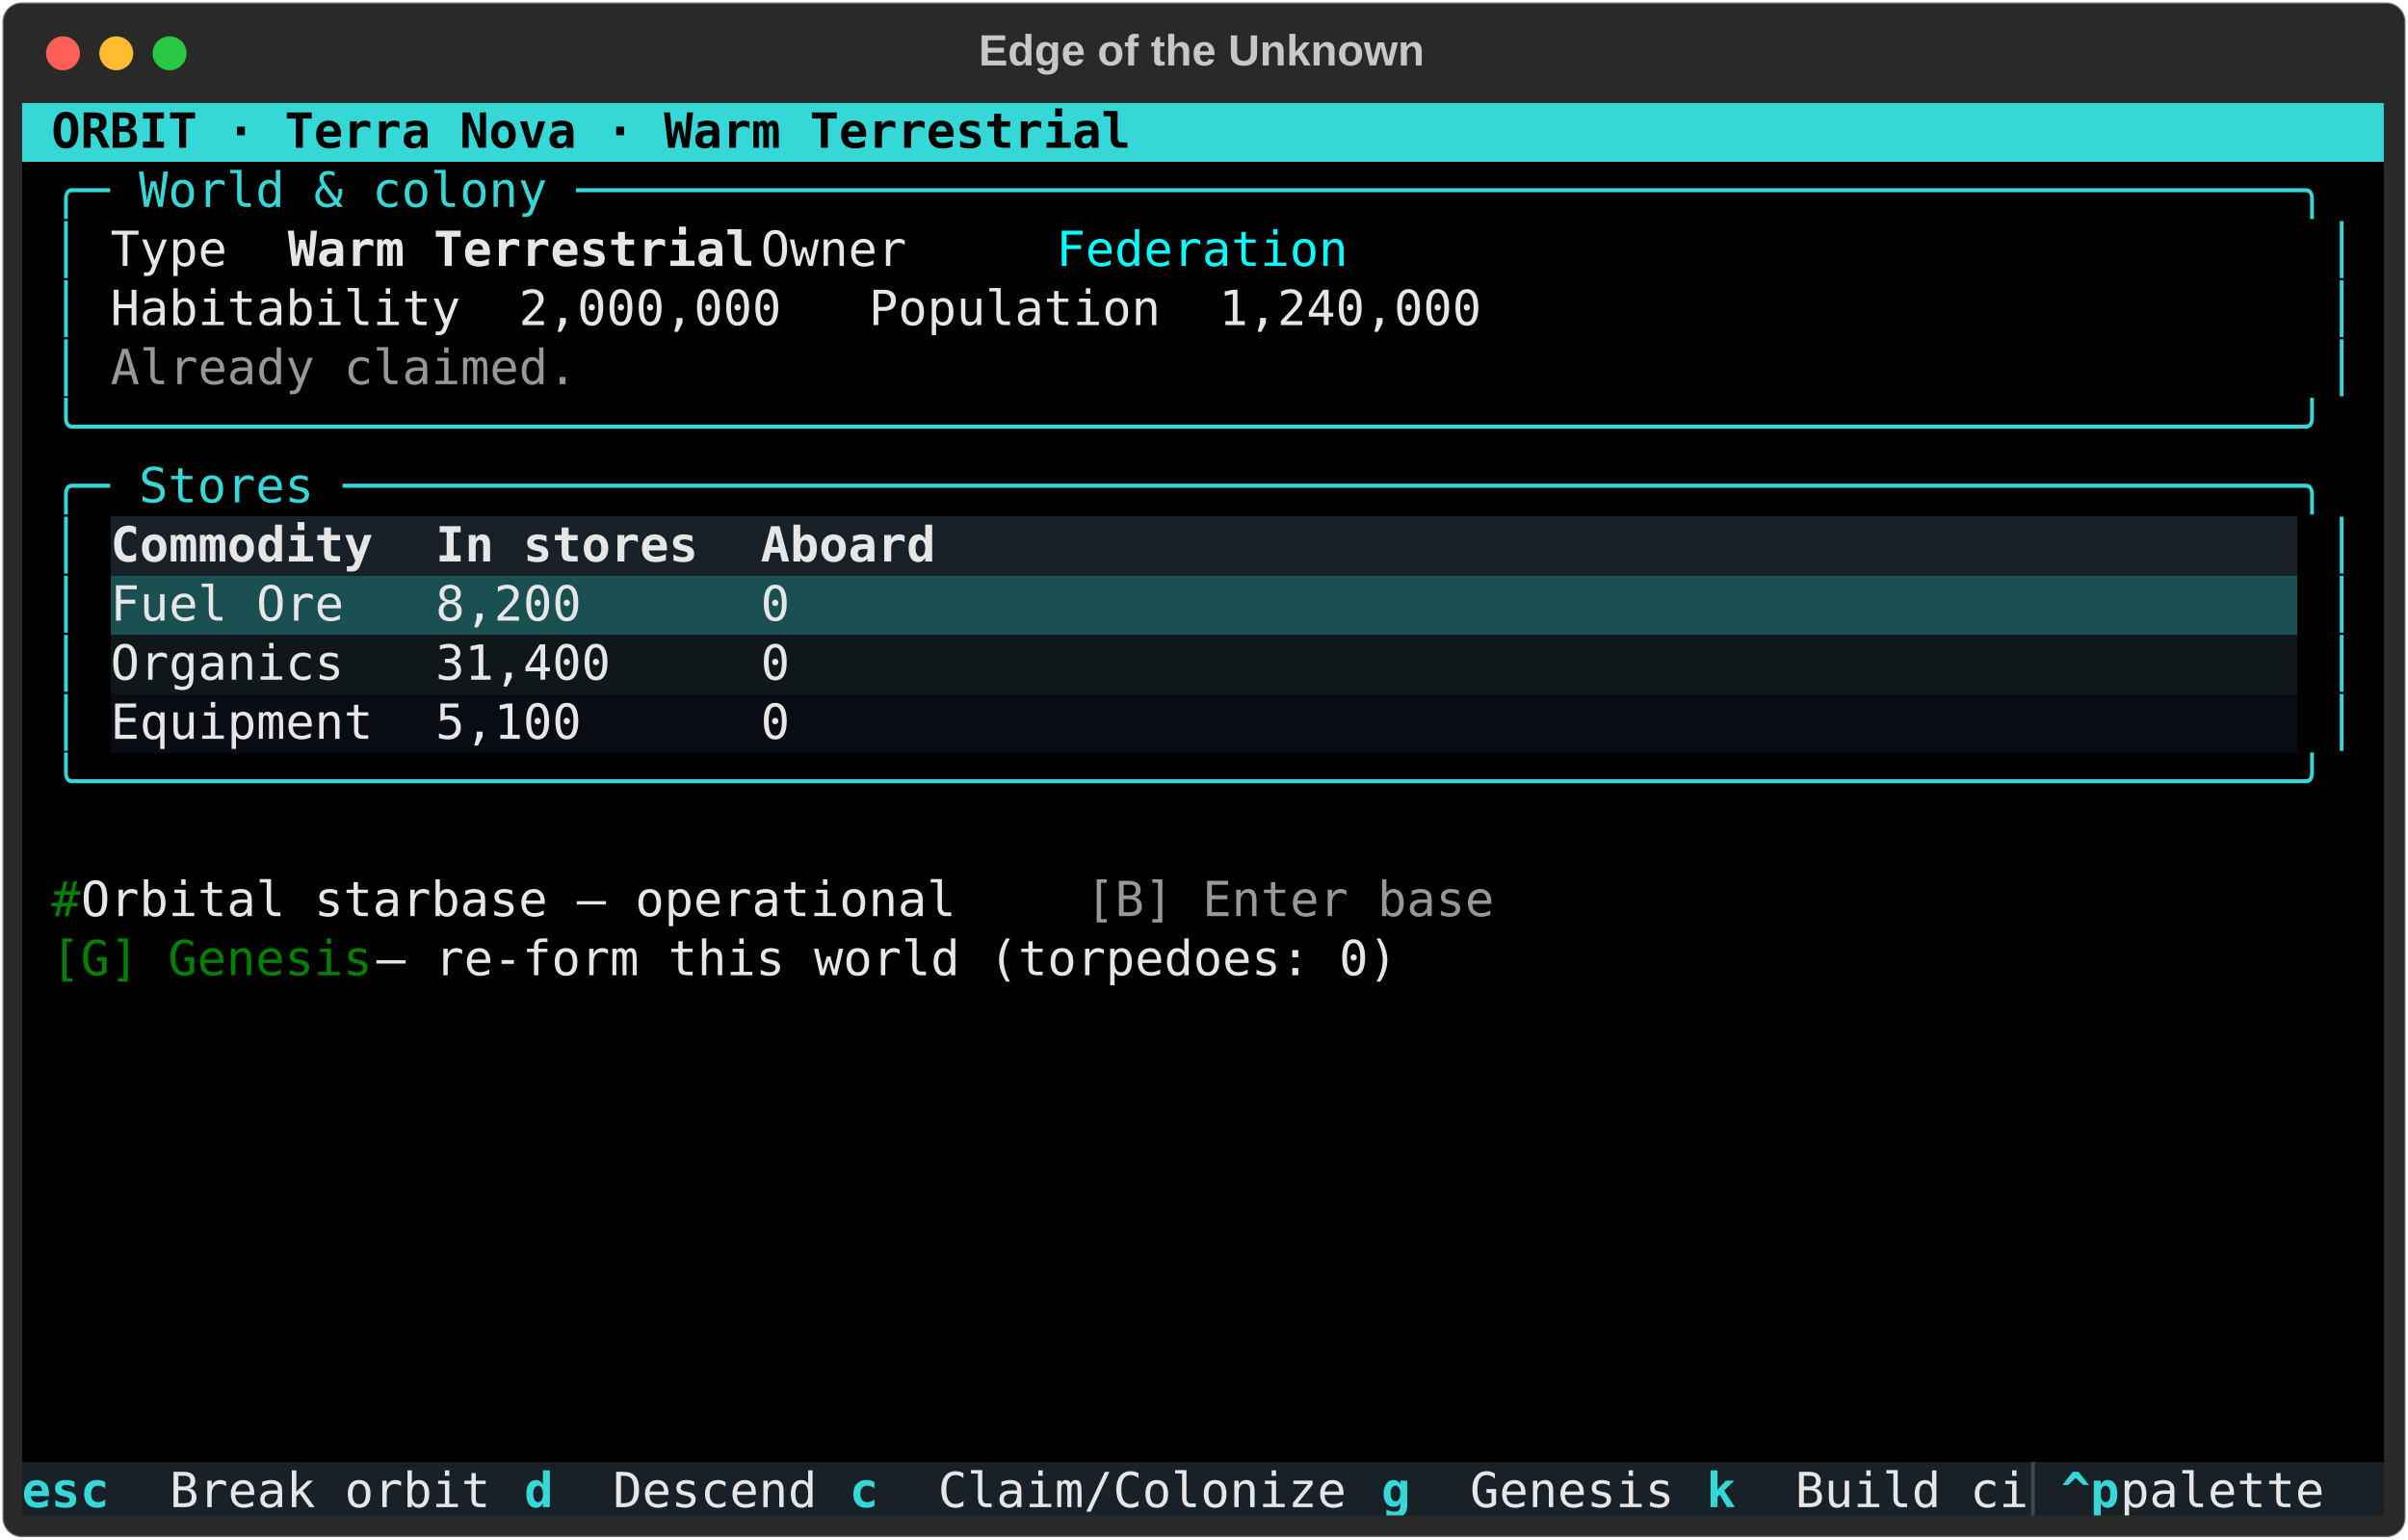
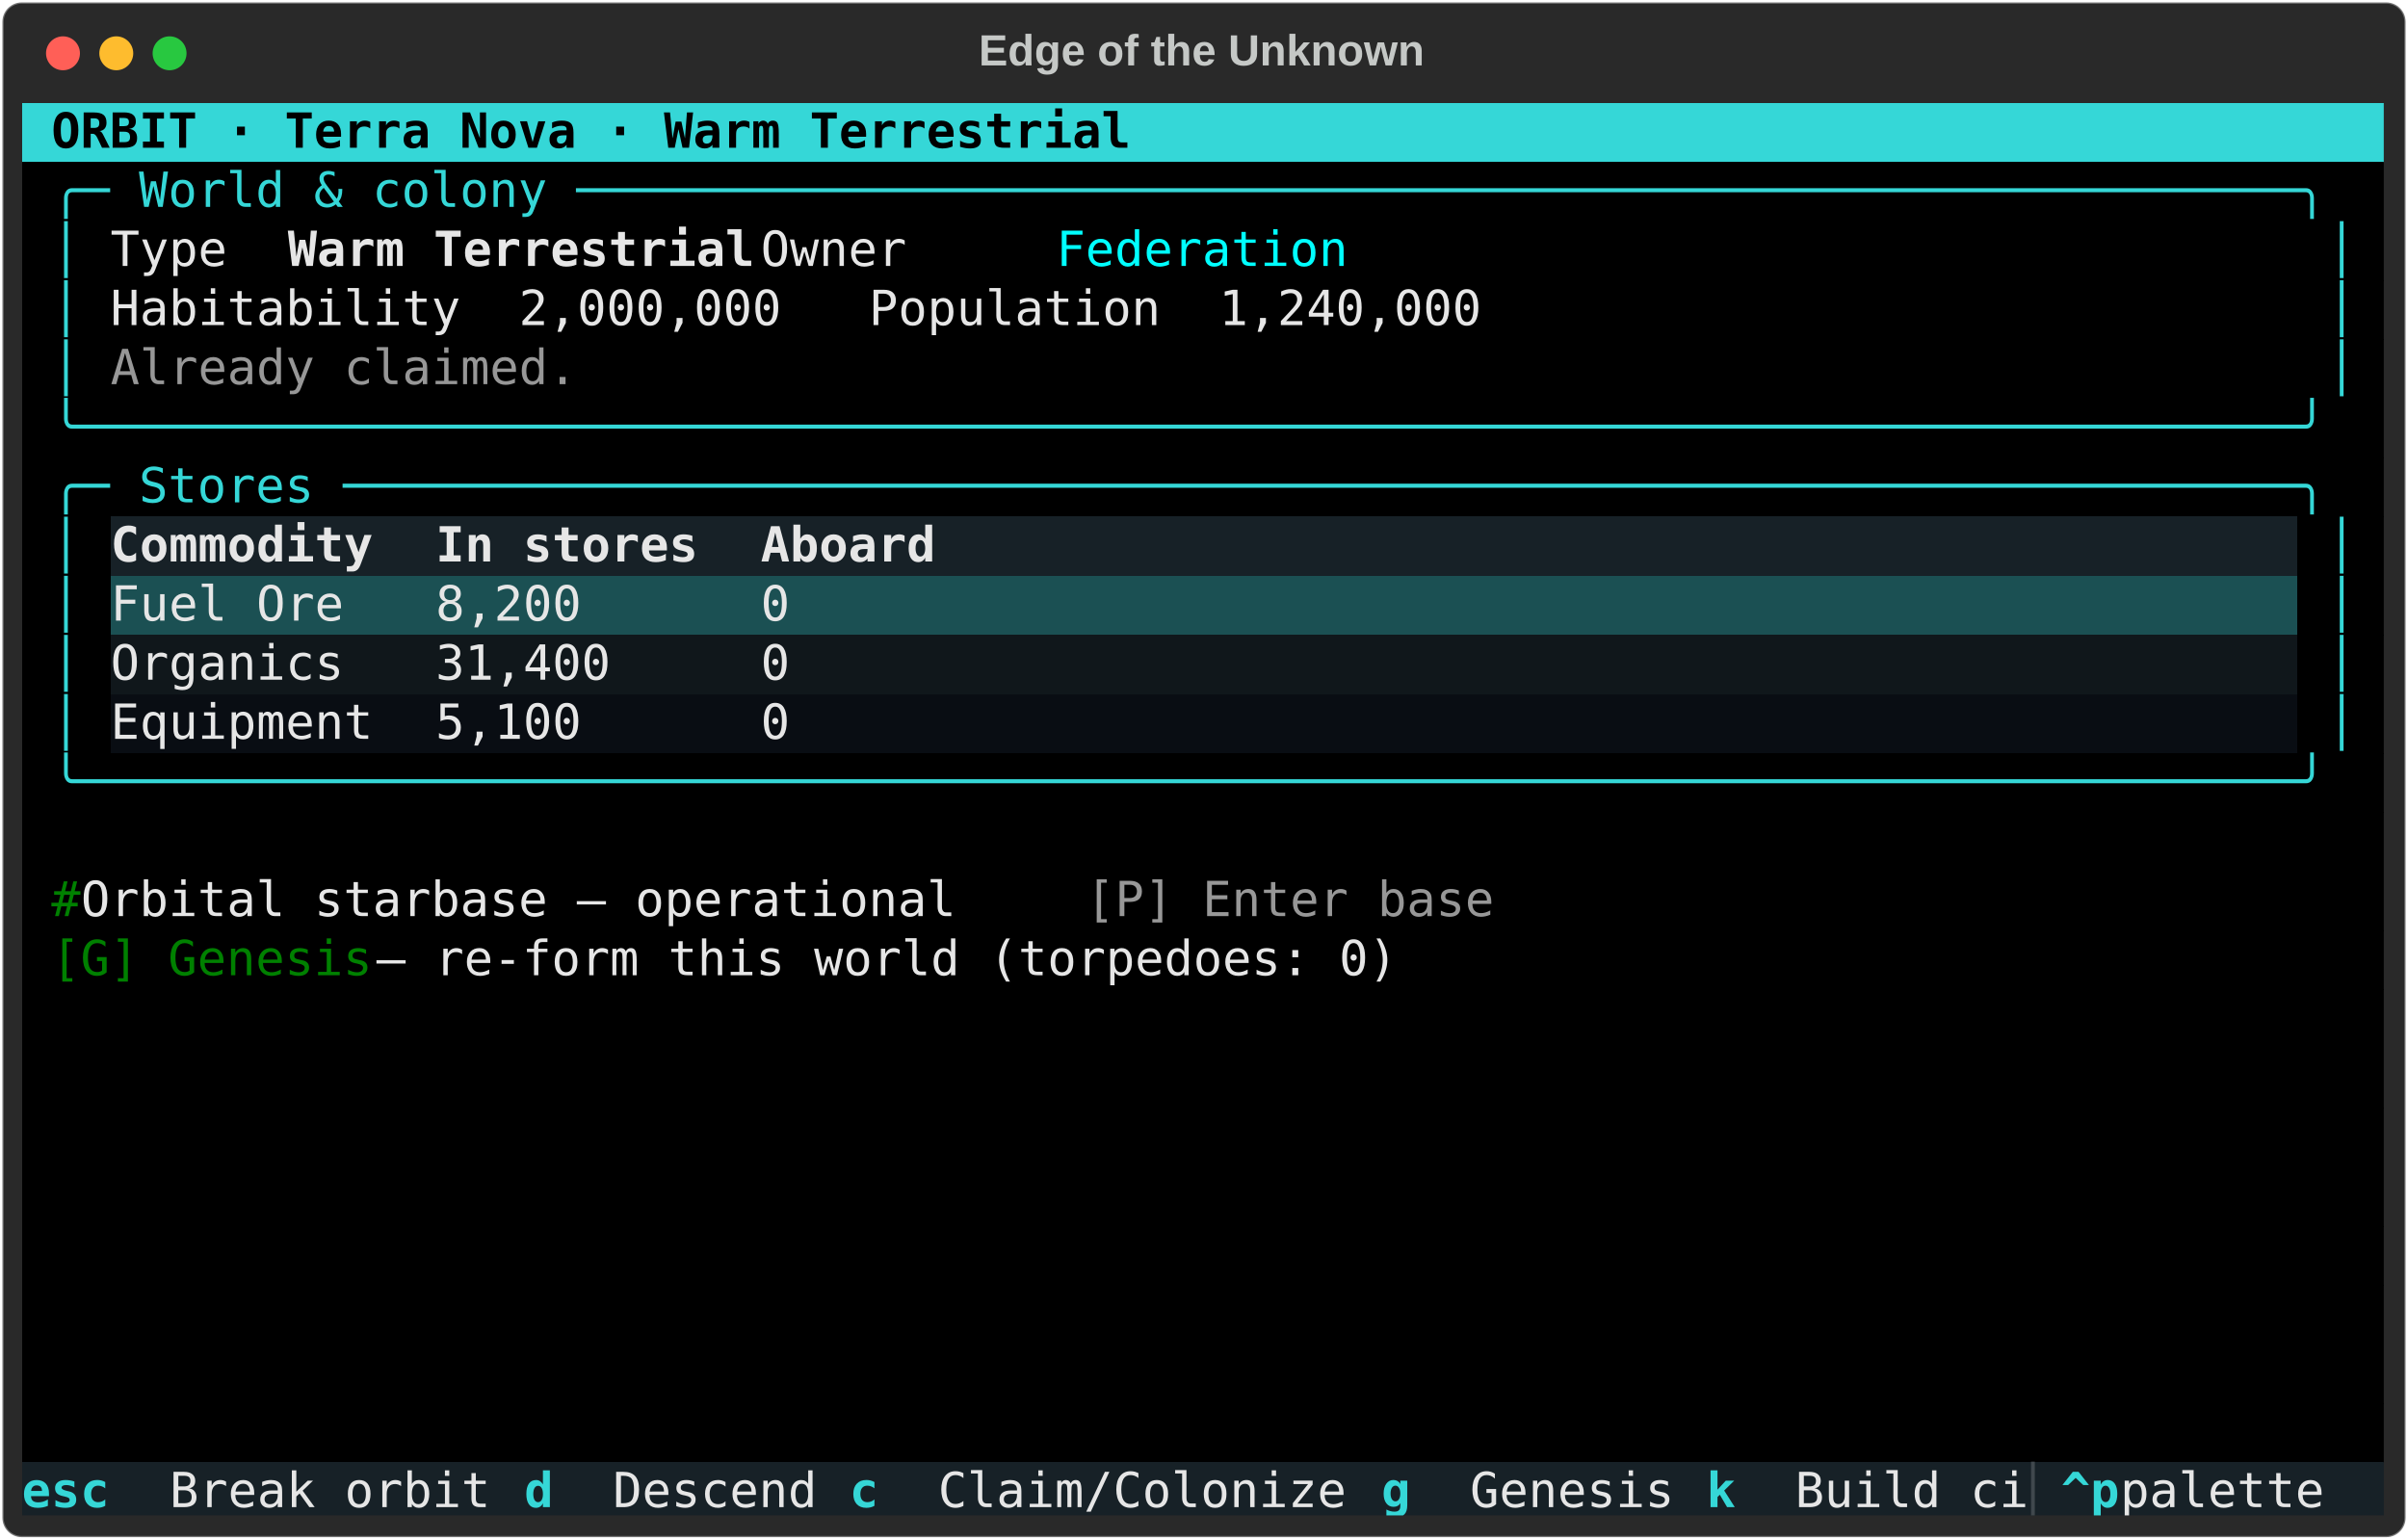
<svg xmlns="http://www.w3.org/2000/svg" class="rich-terminal" viewBox="0 0 994 635.6">
  <style>

    @font-face {
        font-family: "Fira Code";
        src: local("FiraCode-Regular"),
                url("https://cdnjs.cloudflare.com/ajax/libs/firacode/6.2.0/woff2/FiraCode-Regular.woff2") format("woff2"),
                url("https://cdnjs.cloudflare.com/ajax/libs/firacode/6.2.0/woff/FiraCode-Regular.woff") format("woff");
        font-style: normal;
        font-weight: 400;
    }
    @font-face {
        font-family: "Fira Code";
        src: local("FiraCode-Bold"),
                url("https://cdnjs.cloudflare.com/ajax/libs/firacode/6.2.0/woff2/FiraCode-Bold.woff2") format("woff2"),
                url("https://cdnjs.cloudflare.com/ajax/libs/firacode/6.2.0/woff/FiraCode-Bold.woff") format("woff");
        font-style: bold;
        font-weight: 700;
    }

    .terminal-matrix {
        font-family: Fira Code, monospace;
        font-size: 20px;
        line-height: 24.4px;
        font-variant-east-asian: full-width;
    }

    .terminal-title {
        font-size: 18px;
        font-weight: bold;
        font-family: arial;
    }

    .terminal-r1 { fill: #c5c8c6 }
.terminal-r2 { fill: #000000;font-weight: bold }
.terminal-r3 { fill: #35d7d7 }
.terminal-r4 { fill: #e6e6e6 }
.terminal-r5 { fill: #e6e6e6;font-weight: bold }
.terminal-r6 { fill: #00ffff }
.terminal-r7 { fill: #979797 }
.terminal-r8 { fill: #008000 }
.terminal-r9 { fill: #35d7d7;font-weight: bold }
.terminal-r10 { fill: #40484d }
    </style>
  <defs>
    <clipPath id="terminal-clip-terminal">
      <rect x="0" y="0" width="975.0" height="584.6" />
    </clipPath>
    <clipPath id="terminal-line-0">
      <rect x="0" y="1.5" width="976" height="24.65" />
    </clipPath>
    <clipPath id="terminal-line-1">
      <rect x="0" y="25.9" width="976" height="24.65" />
    </clipPath>
    <clipPath id="terminal-line-2">
      <rect x="0" y="50.3" width="976" height="24.65" />
    </clipPath>
    <clipPath id="terminal-line-3">
      <rect x="0" y="74.7" width="976" height="24.65" />
    </clipPath>
    <clipPath id="terminal-line-4">
      <rect x="0" y="99.1" width="976" height="24.65" />
    </clipPath>
    <clipPath id="terminal-line-5">
      <rect x="0" y="123.5" width="976" height="24.65" />
    </clipPath>
    <clipPath id="terminal-line-6">
      <rect x="0" y="147.9" width="976" height="24.65" />
    </clipPath>
    <clipPath id="terminal-line-7">
      <rect x="0" y="172.3" width="976" height="24.65" />
    </clipPath>
    <clipPath id="terminal-line-8">
      <rect x="0" y="196.7" width="976" height="24.65" />
    </clipPath>
    <clipPath id="terminal-line-9">
      <rect x="0" y="221.1" width="976" height="24.65" />
    </clipPath>
    <clipPath id="terminal-line-10">
      <rect x="0" y="245.5" width="976" height="24.65" />
    </clipPath>
    <clipPath id="terminal-line-11">
      <rect x="0" y="269.9" width="976" height="24.65" />
    </clipPath>
    <clipPath id="terminal-line-12">
      <rect x="0" y="294.3" width="976" height="24.65" />
    </clipPath>
    <clipPath id="terminal-line-13">
      <rect x="0" y="318.7" width="976" height="24.65" />
    </clipPath>
    <clipPath id="terminal-line-14">
      <rect x="0" y="343.1" width="976" height="24.65" />
    </clipPath>
    <clipPath id="terminal-line-15">
      <rect x="0" y="367.5" width="976" height="24.65" />
    </clipPath>
    <clipPath id="terminal-line-16">
      <rect x="0" y="391.9" width="976" height="24.65" />
    </clipPath>
    <clipPath id="terminal-line-17">
      <rect x="0" y="416.3" width="976" height="24.65" />
    </clipPath>
    <clipPath id="terminal-line-18">
      <rect x="0" y="440.7" width="976" height="24.65" />
    </clipPath>
    <clipPath id="terminal-line-19">
      <rect x="0" y="465.1" width="976" height="24.65" />
    </clipPath>
    <clipPath id="terminal-line-20">
      <rect x="0" y="489.5" width="976" height="24.65" />
    </clipPath>
    <clipPath id="terminal-line-21">
      <rect x="0" y="513.9" width="976" height="24.65" />
    </clipPath>
    <clipPath id="terminal-line-22">
      <rect x="0" y="538.3" width="976" height="24.65" />
    </clipPath>
  </defs>
  <rect fill="#292929" stroke="rgba(255,255,255,0.35)" stroke-width="1" x="1" y="1" width="992" height="633.6" rx="8" />
  <text class="terminal-title" fill="#c5c8c6" text-anchor="middle" x="496" y="27">Edge of the Unknown</text>
  <g transform="translate(26,22)">
    <circle cx="0" cy="0" r="7" fill="#ff5f57" />
    <circle cx="22" cy="0" r="7" fill="#febc2e" />
    <circle cx="44" cy="0" r="7" fill="#28c840" />
  </g>
  <g transform="translate(9, 41)" clip-path="url(#terminal-clip-terminal)">
    <rect fill="#35d7d7" x="0" y="1.5" width="12.2" height="24.65" shape-rendering="crispEdges" />
    <rect fill="#35d7d7" x="12.2" y="1.5" width="451.4" height="24.65" shape-rendering="crispEdges" />
    <rect fill="#35d7d7" x="463.6" y="1.5" width="512.4" height="24.65" shape-rendering="crispEdges" />
    <rect fill="#000000" x="0" y="25.9" width="12.2" height="24.65" shape-rendering="crispEdges" />
    <rect fill="#000000" x="12.2" y="25.9" width="951.6" height="24.65" shape-rendering="crispEdges" />
    <rect fill="#000000" x="963.8" y="25.9" width="12.2" height="24.65" shape-rendering="crispEdges" />
    <rect fill="#000000" x="0" y="50.3" width="12.2" height="24.65" shape-rendering="crispEdges" />
    <rect fill="#000000" x="12.2" y="50.3" width="12.2" height="24.65" shape-rendering="crispEdges" />
    <rect fill="#000000" x="24.4" y="50.3" width="12.2" height="24.65" shape-rendering="crispEdges" />
    <rect fill="#000000" x="36.6" y="50.3" width="73.2" height="24.65" shape-rendering="crispEdges" />
    <rect fill="#000000" x="109.8" y="50.3" width="195.2" height="24.65" shape-rendering="crispEdges" />
    <rect fill="#000000" x="305" y="50.3" width="122" height="24.65" shape-rendering="crispEdges" />
    <rect fill="#000000" x="427" y="50.3" width="122" height="24.65" shape-rendering="crispEdges" />
    <rect fill="#000000" x="549" y="50.3" width="402.6" height="24.65" shape-rendering="crispEdges" />
    <rect fill="#000000" x="951.6" y="50.3" width="12.2" height="24.65" shape-rendering="crispEdges" />
    <rect fill="#000000" x="963.8" y="50.3" width="12.2" height="24.65" shape-rendering="crispEdges" />
    <rect fill="#000000" x="0" y="74.7" width="12.2" height="24.65" shape-rendering="crispEdges" />
    <rect fill="#000000" x="12.2" y="74.7" width="12.2" height="24.65" shape-rendering="crispEdges" />
    <rect fill="#000000" x="24.4" y="74.7" width="12.2" height="24.65" shape-rendering="crispEdges" />
    <rect fill="#000000" x="36.6" y="74.7" width="573.4" height="24.65" shape-rendering="crispEdges" />
    <rect fill="#000000" x="610" y="74.7" width="341.6" height="24.65" shape-rendering="crispEdges" />
    <rect fill="#000000" x="951.6" y="74.7" width="12.2" height="24.65" shape-rendering="crispEdges" />
    <rect fill="#000000" x="963.8" y="74.7" width="12.2" height="24.65" shape-rendering="crispEdges" />
    <rect fill="#000000" x="0" y="99.1" width="12.2" height="24.65" shape-rendering="crispEdges" />
    <rect fill="#000000" x="12.2" y="99.1" width="12.2" height="24.65" shape-rendering="crispEdges" />
    <rect fill="#000000" x="24.4" y="99.1" width="12.2" height="24.65" shape-rendering="crispEdges" />
    <rect fill="#000000" x="36.6" y="99.1" width="195.2" height="24.65" shape-rendering="crispEdges" />
    <rect fill="#000000" x="231.8" y="99.1" width="719.8" height="24.65" shape-rendering="crispEdges" />
    <rect fill="#000000" x="951.6" y="99.1" width="12.2" height="24.65" shape-rendering="crispEdges" />
    <rect fill="#000000" x="963.8" y="99.1" width="12.2" height="24.65" shape-rendering="crispEdges" />
    <rect fill="#000000" x="0" y="123.5" width="12.2" height="24.65" shape-rendering="crispEdges" />
    <rect fill="#000000" x="12.2" y="123.5" width="951.6" height="24.65" shape-rendering="crispEdges" />
    <rect fill="#000000" x="963.8" y="123.5" width="12.2" height="24.65" shape-rendering="crispEdges" />
    <rect fill="#000000" x="0" y="147.9" width="12.2" height="24.65" shape-rendering="crispEdges" />
    <rect fill="#000000" x="12.2" y="147.9" width="951.6" height="24.65" shape-rendering="crispEdges" />
    <rect fill="#000000" x="963.8" y="147.9" width="12.2" height="24.65" shape-rendering="crispEdges" />
    <rect fill="#000000" x="0" y="172.3" width="12.2" height="24.65" shape-rendering="crispEdges" />
    <rect fill="#000000" x="12.2" y="172.3" width="12.2" height="24.65" shape-rendering="crispEdges" />
    <rect fill="#000000" x="24.4" y="172.3" width="12.2" height="24.65" shape-rendering="crispEdges" />
    <rect fill="#172127" x="36.6" y="172.3" width="134.2" height="24.65" shape-rendering="crispEdges" />
    <rect fill="#172127" x="170.8" y="172.3" width="134.2" height="24.65" shape-rendering="crispEdges" />
    <rect fill="#172127" x="305" y="172.3" width="97.6" height="24.65" shape-rendering="crispEdges" />
    <rect fill="#172127" x="402.6" y="172.3" width="536.8" height="24.65" shape-rendering="crispEdges" />
    <rect fill="#000000" x="939.4" y="172.3" width="12.2" height="24.65" shape-rendering="crispEdges" />
    <rect fill="#000000" x="951.6" y="172.3" width="12.2" height="24.65" shape-rendering="crispEdges" />
    <rect fill="#000000" x="963.8" y="172.3" width="12.2" height="24.65" shape-rendering="crispEdges" />
    <rect fill="#000000" x="0" y="196.7" width="12.2" height="24.65" shape-rendering="crispEdges" />
    <rect fill="#000000" x="12.2" y="196.7" width="12.2" height="24.65" shape-rendering="crispEdges" />
    <rect fill="#000000" x="24.4" y="196.7" width="12.2" height="24.65" shape-rendering="crispEdges" />
    <rect fill="#1b5053" x="36.6" y="196.7" width="134.2" height="24.65" shape-rendering="crispEdges" />
    <rect fill="#1b5053" x="170.8" y="196.7" width="134.2" height="24.65" shape-rendering="crispEdges" />
    <rect fill="#1b5053" x="305" y="196.7" width="97.6" height="24.65" shape-rendering="crispEdges" />
    <rect fill="#1b5053" x="402.6" y="196.7" width="536.8" height="24.65" shape-rendering="crispEdges" />
    <rect fill="#000000" x="939.4" y="196.7" width="12.2" height="24.65" shape-rendering="crispEdges" />
    <rect fill="#000000" x="951.6" y="196.7" width="12.2" height="24.65" shape-rendering="crispEdges" />
    <rect fill="#000000" x="963.8" y="196.7" width="12.2" height="24.65" shape-rendering="crispEdges" />
    <rect fill="#000000" x="0" y="221.1" width="12.2" height="24.65" shape-rendering="crispEdges" />
    <rect fill="#000000" x="12.2" y="221.1" width="12.2" height="24.65" shape-rendering="crispEdges" />
    <rect fill="#000000" x="24.4" y="221.1" width="12.2" height="24.65" shape-rendering="crispEdges" />
    <rect fill="#10171b" x="36.6" y="221.1" width="134.2" height="24.65" shape-rendering="crispEdges" />
    <rect fill="#10171b" x="170.8" y="221.1" width="134.2" height="24.65" shape-rendering="crispEdges" />
    <rect fill="#10171b" x="305" y="221.1" width="97.6" height="24.65" shape-rendering="crispEdges" />
    <rect fill="#10171b" x="402.6" y="221.1" width="536.8" height="24.65" shape-rendering="crispEdges" />
    <rect fill="#000000" x="939.4" y="221.1" width="12.2" height="24.65" shape-rendering="crispEdges" />
    <rect fill="#000000" x="951.6" y="221.1" width="12.2" height="24.65" shape-rendering="crispEdges" />
    <rect fill="#000000" x="963.8" y="221.1" width="12.2" height="24.65" shape-rendering="crispEdges" />
    <rect fill="#000000" x="0" y="245.5" width="12.2" height="24.65" shape-rendering="crispEdges" />
    <rect fill="#000000" x="12.2" y="245.5" width="12.2" height="24.65" shape-rendering="crispEdges" />
    <rect fill="#000000" x="24.4" y="245.5" width="12.2" height="24.65" shape-rendering="crispEdges" />
    <rect fill="#090d13" x="36.6" y="245.5" width="134.2" height="24.65" shape-rendering="crispEdges" />
    <rect fill="#090d13" x="170.8" y="245.5" width="134.2" height="24.65" shape-rendering="crispEdges" />
    <rect fill="#090d13" x="305" y="245.5" width="97.6" height="24.65" shape-rendering="crispEdges" />
    <rect fill="#090d13" x="402.6" y="245.5" width="536.8" height="24.65" shape-rendering="crispEdges" />
    <rect fill="#000000" x="939.4" y="245.5" width="12.2" height="24.65" shape-rendering="crispEdges" />
    <rect fill="#000000" x="951.6" y="245.5" width="12.2" height="24.65" shape-rendering="crispEdges" />
    <rect fill="#000000" x="963.8" y="245.5" width="12.2" height="24.65" shape-rendering="crispEdges" />
    <rect fill="#000000" x="0" y="269.9" width="12.2" height="24.65" shape-rendering="crispEdges" />
    <rect fill="#000000" x="12.2" y="269.9" width="951.6" height="24.65" shape-rendering="crispEdges" />
    <rect fill="#000000" x="963.8" y="269.9" width="12.2" height="24.65" shape-rendering="crispEdges" />
    <rect fill="#000000" x="0" y="294.3" width="976" height="24.65" shape-rendering="crispEdges" />
    <rect fill="#000000" x="0" y="318.7" width="12.2" height="24.65" shape-rendering="crispEdges" />
    <rect fill="#000000" x="12.2" y="318.7" width="12.2" height="24.65" shape-rendering="crispEdges" />
    <rect fill="#000000" x="24.4" y="318.7" width="414.8" height="24.65" shape-rendering="crispEdges" />
    <rect fill="#000000" x="439.2" y="318.7" width="170.8" height="24.65" shape-rendering="crispEdges" />
    <rect fill="#000000" x="610" y="318.7" width="366" height="24.65" shape-rendering="crispEdges" />
    <rect fill="#000000" x="0" y="343.1" width="12.2" height="24.65" shape-rendering="crispEdges" />
    <rect fill="#000000" x="12.2" y="343.1" width="134.2" height="24.65" shape-rendering="crispEdges" />
    <rect fill="#000000" x="146.4" y="343.1" width="439.2" height="24.65" shape-rendering="crispEdges" />
    <rect fill="#000000" x="585.6" y="343.1" width="390.4" height="24.65" shape-rendering="crispEdges" />
    <rect fill="#000000" x="0" y="367.5" width="976" height="24.65" shape-rendering="crispEdges" />
    <rect fill="#000000" x="0" y="391.9" width="976" height="24.65" shape-rendering="crispEdges" />
    <rect fill="#000000" x="0" y="416.3" width="976" height="24.65" shape-rendering="crispEdges" />
    <rect fill="#000000" x="0" y="440.7" width="976" height="24.65" shape-rendering="crispEdges" />
    <rect fill="#000000" x="0" y="465.1" width="976" height="24.65" shape-rendering="crispEdges" />
    <rect fill="#000000" x="0" y="489.5" width="976" height="24.65" shape-rendering="crispEdges" />
    <rect fill="#000000" x="0" y="513.9" width="976" height="24.65" shape-rendering="crispEdges" />
    <rect fill="#000000" x="0" y="538.3" width="976" height="24.65" shape-rendering="crispEdges" />
    <rect fill="#172127" x="0" y="562.7" width="61" height="24.65" shape-rendering="crispEdges" />
    <rect fill="#172127" x="61" y="562.7" width="146.4" height="24.65" shape-rendering="crispEdges" />
    <rect fill="#172127" x="207.4" y="562.7" width="36.6" height="24.65" shape-rendering="crispEdges" />
    <rect fill="#172127" x="244" y="562.7" width="97.6" height="24.65" shape-rendering="crispEdges" />
    <rect fill="#172127" x="341.6" y="562.7" width="36.6" height="24.65" shape-rendering="crispEdges" />
    <rect fill="#172127" x="378.2" y="562.7" width="183" height="24.65" shape-rendering="crispEdges" />
    <rect fill="#172127" x="561.2" y="562.7" width="36.6" height="24.65" shape-rendering="crispEdges" />
    <rect fill="#172127" x="597.8" y="562.7" width="97.6" height="24.65" shape-rendering="crispEdges" />
    <rect fill="#172127" x="695.4" y="562.7" width="36.6" height="24.65" shape-rendering="crispEdges" />
    <rect fill="#172127" x="732" y="562.7" width="97.6" height="24.65" shape-rendering="crispEdges" />
    <rect fill="#172127" x="829.6" y="562.7" width="12.2" height="24.65" shape-rendering="crispEdges" />
    <rect fill="#172127" x="841.8" y="562.7" width="24.4" height="24.65" shape-rendering="crispEdges" />
    <rect fill="#172127" x="866.2" y="562.7" width="97.6" height="24.65" shape-rendering="crispEdges" />
    <rect fill="#172127" x="963.8" y="562.7" width="12.2" height="24.65" shape-rendering="crispEdges" />
    <g class="terminal-matrix">
      <text class="terminal-r2" x="12.2" y="20" textLength="451.4" clip-path="url(#terminal-line-0)">ORBIT · Terra Nova · Warm Terrestrial</text>
      <text class="terminal-r1" x="976" y="20" textLength="12.2" clip-path="url(#terminal-line-0)">
</text>
      <text class="terminal-r3" x="12.2" y="44.4" textLength="951.6" clip-path="url(#terminal-line-1)">╭─ World &amp; colony ───────────────────────────────────────────────────────────╮</text>
      <text class="terminal-r1" x="976" y="44.4" textLength="12.2" clip-path="url(#terminal-line-1)">
</text>
      <text class="terminal-r3" x="12.2" y="68.8" textLength="12.2" clip-path="url(#terminal-line-2)">│</text>
      <text class="terminal-r4" x="36.6" y="68.8" textLength="73.2" clip-path="url(#terminal-line-2)">Type  </text>
      <text class="terminal-r5" x="109.8" y="68.8" textLength="195.2" clip-path="url(#terminal-line-2)">Warm Terrestrial</text>
      <text class="terminal-r4" x="305" y="68.8" textLength="122" clip-path="url(#terminal-line-2)">   Owner  </text>
      <text class="terminal-r6" x="427" y="68.8" textLength="122" clip-path="url(#terminal-line-2)">Federation</text>
      <text class="terminal-r3" x="951.6" y="68.8" textLength="12.2" clip-path="url(#terminal-line-2)">│</text>
      <text class="terminal-r1" x="976" y="68.8" textLength="12.2" clip-path="url(#terminal-line-2)">
</text>
      <text class="terminal-r3" x="12.2" y="93.2" textLength="12.2" clip-path="url(#terminal-line-3)">│</text>
      <text class="terminal-r4" x="36.6" y="93.2" textLength="573.4" clip-path="url(#terminal-line-3)">Habitability  2,000,000   Population  1,240,000</text>
      <text class="terminal-r3" x="951.6" y="93.2" textLength="12.2" clip-path="url(#terminal-line-3)">│</text>
      <text class="terminal-r1" x="976" y="93.2" textLength="12.2" clip-path="url(#terminal-line-3)">
</text>
      <text class="terminal-r3" x="12.2" y="117.6" textLength="12.2" clip-path="url(#terminal-line-4)">│</text>
      <text class="terminal-r7" x="36.6" y="117.6" textLength="195.2" clip-path="url(#terminal-line-4)">Already claimed.</text>
      <text class="terminal-r3" x="951.6" y="117.6" textLength="12.2" clip-path="url(#terminal-line-4)">│</text>
      <text class="terminal-r1" x="976" y="117.6" textLength="12.2" clip-path="url(#terminal-line-4)">
</text>
      <text class="terminal-r3" x="12.2" y="142" textLength="951.6" clip-path="url(#terminal-line-5)">╰────────────────────────────────────────────────────────────────────────────╯</text>
      <text class="terminal-r1" x="976" y="142" textLength="12.2" clip-path="url(#terminal-line-5)">
</text>
      <text class="terminal-r3" x="12.2" y="166.4" textLength="951.6" clip-path="url(#terminal-line-6)">╭─ Stores ───────────────────────────────────────────────────────────────────╮</text>
      <text class="terminal-r1" x="976" y="166.4" textLength="12.2" clip-path="url(#terminal-line-6)">
</text>
      <text class="terminal-r3" x="12.2" y="190.8" textLength="12.2" clip-path="url(#terminal-line-7)">│</text>
      <text class="terminal-r5" x="36.6" y="190.8" textLength="134.2" clip-path="url(#terminal-line-7)"> Commodity </text>
      <text class="terminal-r5" x="170.8" y="190.8" textLength="134.2" clip-path="url(#terminal-line-7)"> In stores </text>
      <text class="terminal-r5" x="305" y="190.8" textLength="97.6" clip-path="url(#terminal-line-7)"> Aboard </text>
      <text class="terminal-r3" x="951.6" y="190.8" textLength="12.2" clip-path="url(#terminal-line-7)">│</text>
      <text class="terminal-r1" x="976" y="190.8" textLength="12.2" clip-path="url(#terminal-line-7)">
</text>
      <text class="terminal-r3" x="12.2" y="215.2" textLength="12.2" clip-path="url(#terminal-line-8)">│</text>
      <text class="terminal-r4" x="36.6" y="215.2" textLength="134.2" clip-path="url(#terminal-line-8)"> Fuel Ore  </text>
      <text class="terminal-r4" x="170.8" y="215.2" textLength="134.2" clip-path="url(#terminal-line-8)"> 8,200     </text>
      <text class="terminal-r4" x="305" y="215.2" textLength="97.6" clip-path="url(#terminal-line-8)"> 0      </text>
      <text class="terminal-r3" x="951.6" y="215.2" textLength="12.2" clip-path="url(#terminal-line-8)">│</text>
      <text class="terminal-r1" x="976" y="215.2" textLength="12.2" clip-path="url(#terminal-line-8)">
</text>
      <text class="terminal-r3" x="12.2" y="239.6" textLength="12.2" clip-path="url(#terminal-line-9)">│</text>
      <text class="terminal-r4" x="36.6" y="239.6" textLength="134.2" clip-path="url(#terminal-line-9)"> Organics  </text>
      <text class="terminal-r4" x="170.8" y="239.6" textLength="134.2" clip-path="url(#terminal-line-9)"> 31,400    </text>
      <text class="terminal-r4" x="305" y="239.6" textLength="97.6" clip-path="url(#terminal-line-9)"> 0      </text>
      <text class="terminal-r3" x="951.6" y="239.6" textLength="12.2" clip-path="url(#terminal-line-9)">│</text>
      <text class="terminal-r1" x="976" y="239.6" textLength="12.2" clip-path="url(#terminal-line-9)">
</text>
      <text class="terminal-r3" x="12.2" y="264" textLength="12.2" clip-path="url(#terminal-line-10)">│</text>
      <text class="terminal-r4" x="36.6" y="264" textLength="134.2" clip-path="url(#terminal-line-10)"> Equipment </text>
      <text class="terminal-r4" x="170.8" y="264" textLength="134.2" clip-path="url(#terminal-line-10)"> 5,100     </text>
      <text class="terminal-r4" x="305" y="264" textLength="97.6" clip-path="url(#terminal-line-10)"> 0      </text>
      <text class="terminal-r3" x="951.6" y="264" textLength="12.2" clip-path="url(#terminal-line-10)">│</text>
      <text class="terminal-r1" x="976" y="264" textLength="12.2" clip-path="url(#terminal-line-10)">
</text>
      <text class="terminal-r3" x="12.2" y="288.4" textLength="951.6" clip-path="url(#terminal-line-11)">╰────────────────────────────────────────────────────────────────────────────╯</text>
      <text class="terminal-r1" x="976" y="288.4" textLength="12.2" clip-path="url(#terminal-line-11)">
</text>
      <text class="terminal-r1" x="976" y="312.8" textLength="12.2" clip-path="url(#terminal-line-12)">
</text>
      <text class="terminal-r8" x="12.2" y="337.2" textLength="12.2" clip-path="url(#terminal-line-13)">#</text>
      <text class="terminal-r4" x="24.4" y="337.2" textLength="414.8" clip-path="url(#terminal-line-13)"> Orbital starbase — operational   </text>
-       <text class="terminal-r7" x="439.2" y="337.2" textLength="170.8" clip-path="url(#terminal-line-13)">[B] Enter base</text>
+       <text class="terminal-r7" x="439.2" y="337.2" textLength="170.8" clip-path="url(#terminal-line-13)">[P] Enter base</text>
      <text class="terminal-r1" x="976" y="337.2" textLength="12.2" clip-path="url(#terminal-line-13)">
</text>
      <text class="terminal-r8" x="12.2" y="361.6" textLength="134.2" clip-path="url(#terminal-line-14)">[G] Genesis</text>
      <text class="terminal-r4" x="146.4" y="361.6" textLength="439.2" clip-path="url(#terminal-line-14)"> — re-form this world (torpedoes: 0)</text>
      <text class="terminal-r1" x="976" y="361.6" textLength="12.2" clip-path="url(#terminal-line-14)">
</text>
      <text class="terminal-r1" x="976" y="386" textLength="12.2" clip-path="url(#terminal-line-15)">
</text>
      <text class="terminal-r1" x="976" y="410.4" textLength="12.2" clip-path="url(#terminal-line-16)">
</text>
      <text class="terminal-r1" x="976" y="434.8" textLength="12.2" clip-path="url(#terminal-line-17)">
</text>
      <text class="terminal-r1" x="976" y="459.2" textLength="12.2" clip-path="url(#terminal-line-18)">
</text>
      <text class="terminal-r1" x="976" y="483.6" textLength="12.2" clip-path="url(#terminal-line-19)">
</text>
      <text class="terminal-r1" x="976" y="508" textLength="12.2" clip-path="url(#terminal-line-20)">
</text>
      <text class="terminal-r1" x="976" y="532.4" textLength="12.2" clip-path="url(#terminal-line-21)">
</text>
      <text class="terminal-r1" x="976" y="556.8" textLength="12.2" clip-path="url(#terminal-line-22)">
</text>
      <text class="terminal-r9" x="0" y="581.2" textLength="61" clip-path="url(#terminal-line-23)"> esc </text>
      <text class="terminal-r4" x="61" y="581.2" textLength="146.4" clip-path="url(#terminal-line-23)">Break orbit </text>
      <text class="terminal-r9" x="207.4" y="581.2" textLength="36.6" clip-path="url(#terminal-line-23)"> d </text>
      <text class="terminal-r4" x="244" y="581.2" textLength="97.6" clip-path="url(#terminal-line-23)">Descend </text>
      <text class="terminal-r9" x="341.6" y="581.2" textLength="36.6" clip-path="url(#terminal-line-23)"> c </text>
      <text class="terminal-r4" x="378.2" y="581.2" textLength="183" clip-path="url(#terminal-line-23)">Claim/Colonize </text>
      <text class="terminal-r9" x="561.2" y="581.2" textLength="36.6" clip-path="url(#terminal-line-23)"> g </text>
      <text class="terminal-r4" x="597.8" y="581.2" textLength="97.6" clip-path="url(#terminal-line-23)">Genesis </text>
      <text class="terminal-r9" x="695.4" y="581.2" textLength="36.6" clip-path="url(#terminal-line-23)"> k </text>
      <text class="terminal-r4" x="732" y="581.2" textLength="97.6" clip-path="url(#terminal-line-23)">Build ci</text>
      <text class="terminal-r10" x="829.6" y="581.2" textLength="12.2" clip-path="url(#terminal-line-23)">▏</text>
      <text class="terminal-r9" x="841.8" y="581.2" textLength="24.4" clip-path="url(#terminal-line-23)">^p</text>
      <text class="terminal-r4" x="866.2" y="581.2" textLength="97.6" clip-path="url(#terminal-line-23)"> palette</text>
    </g>
  </g>
</svg>
